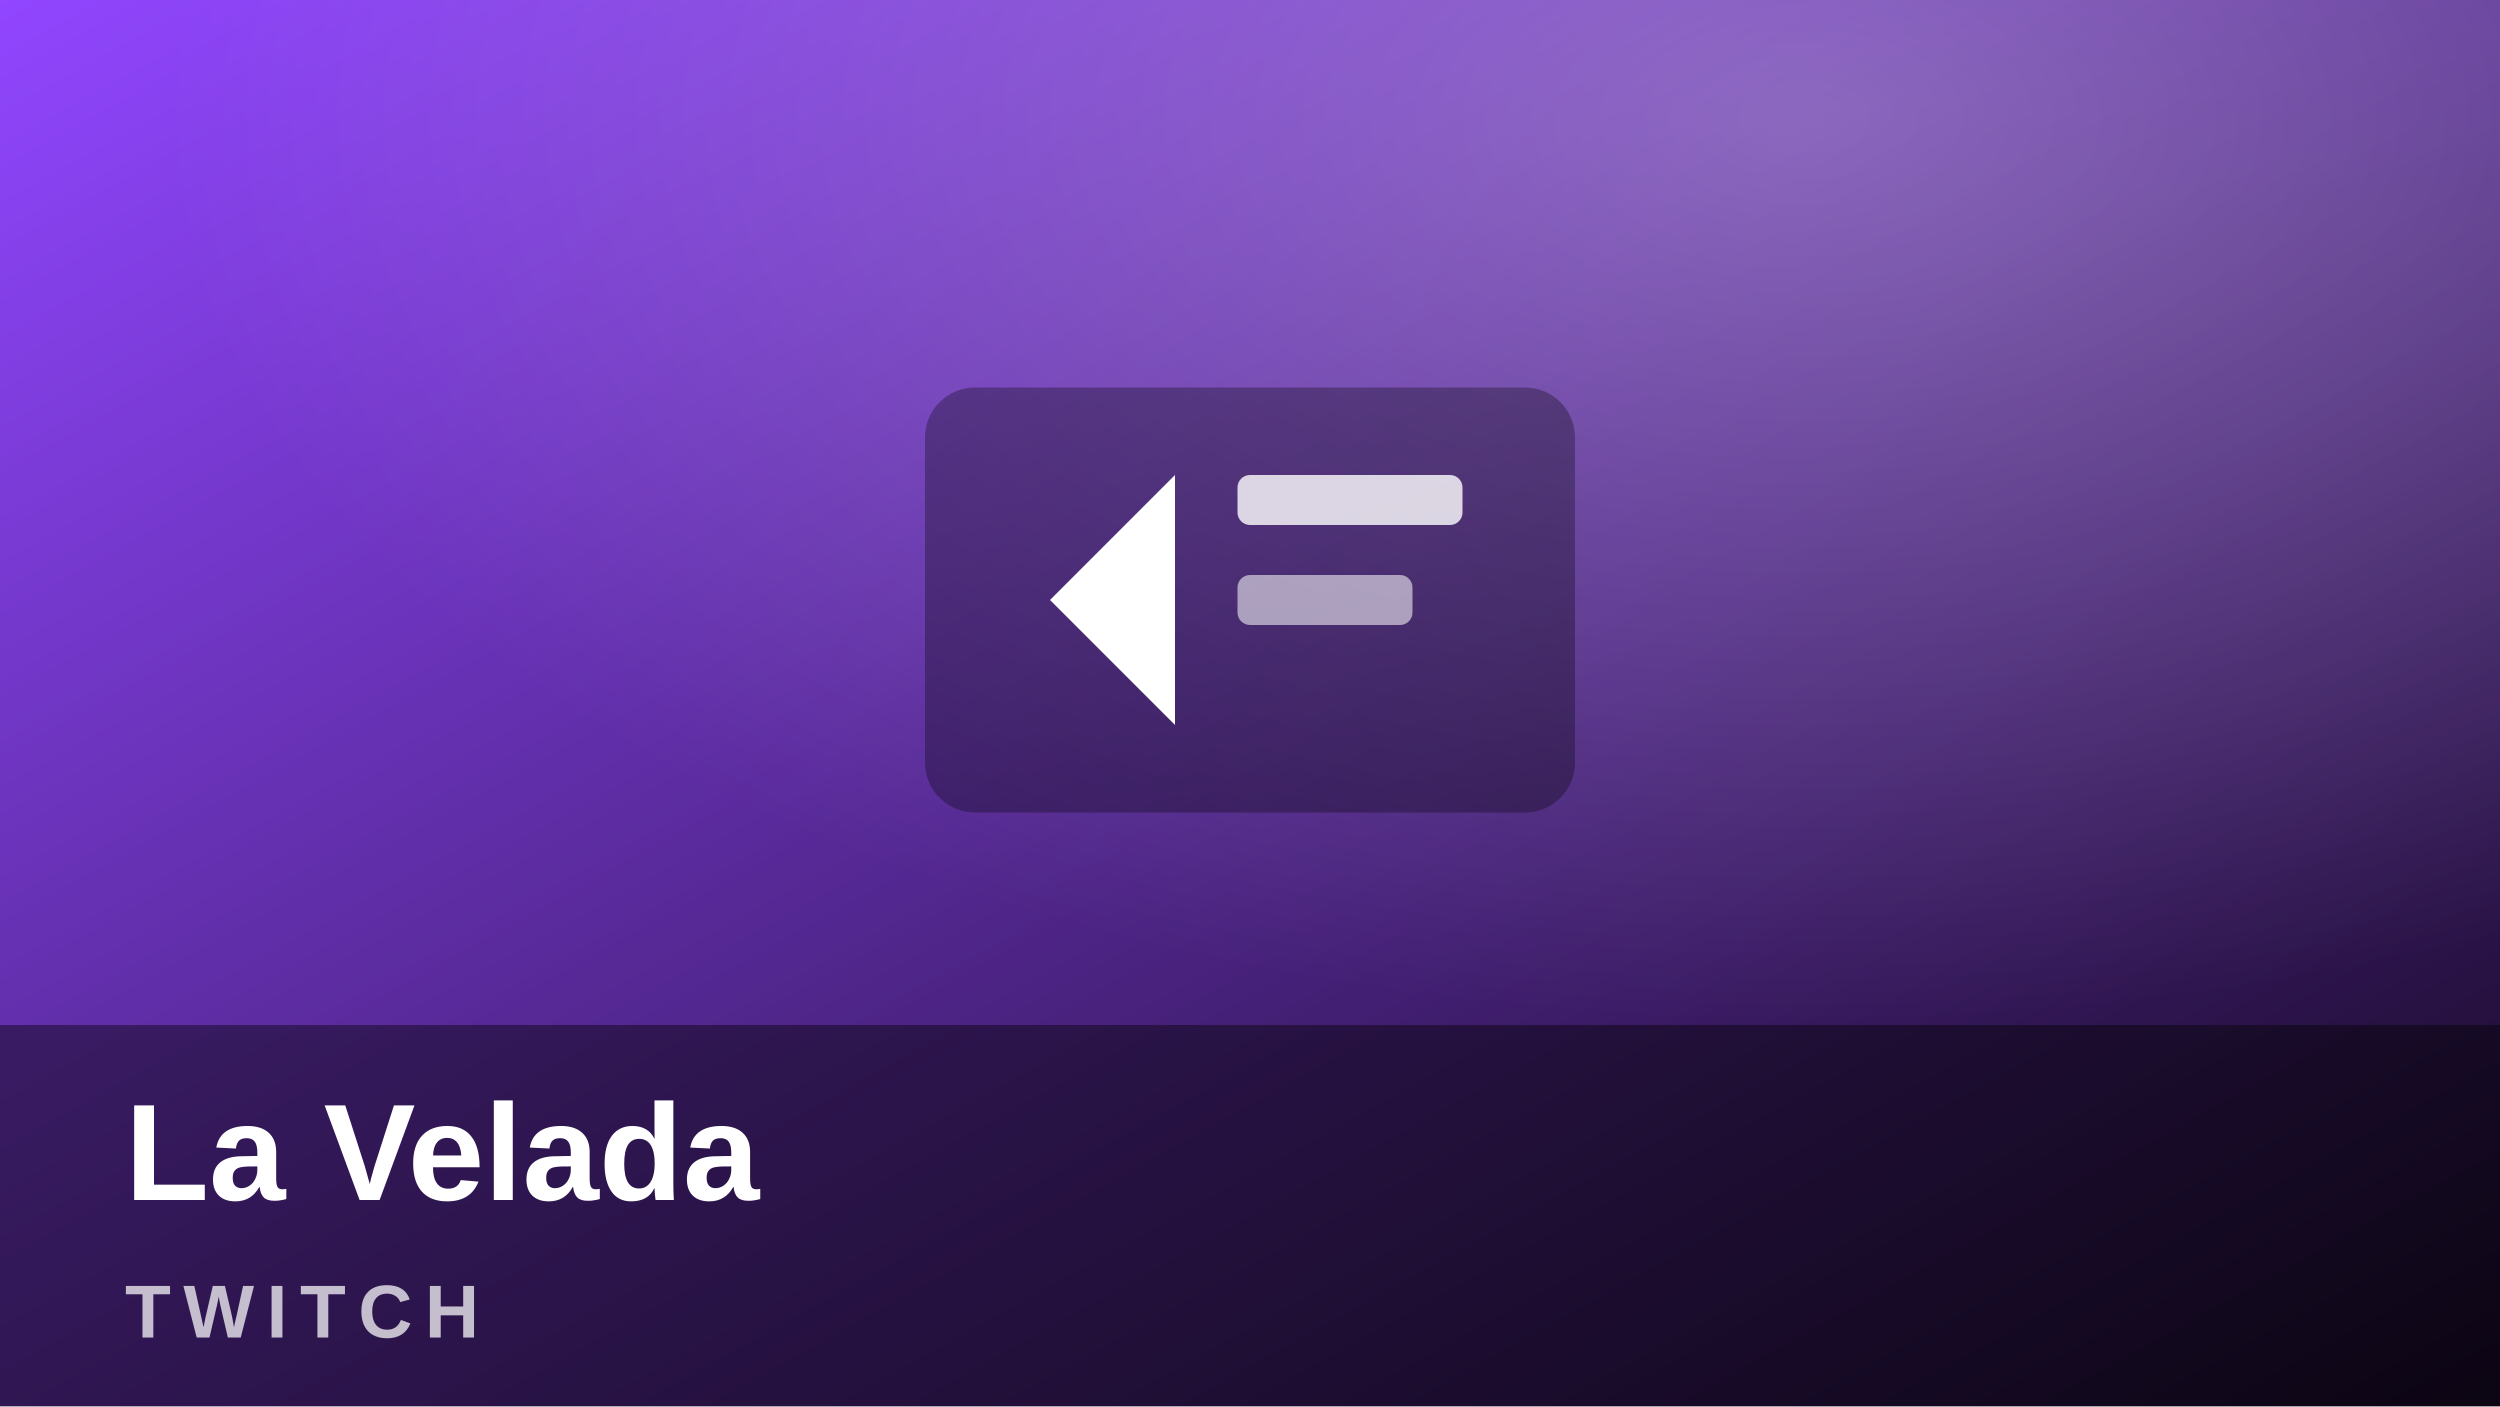
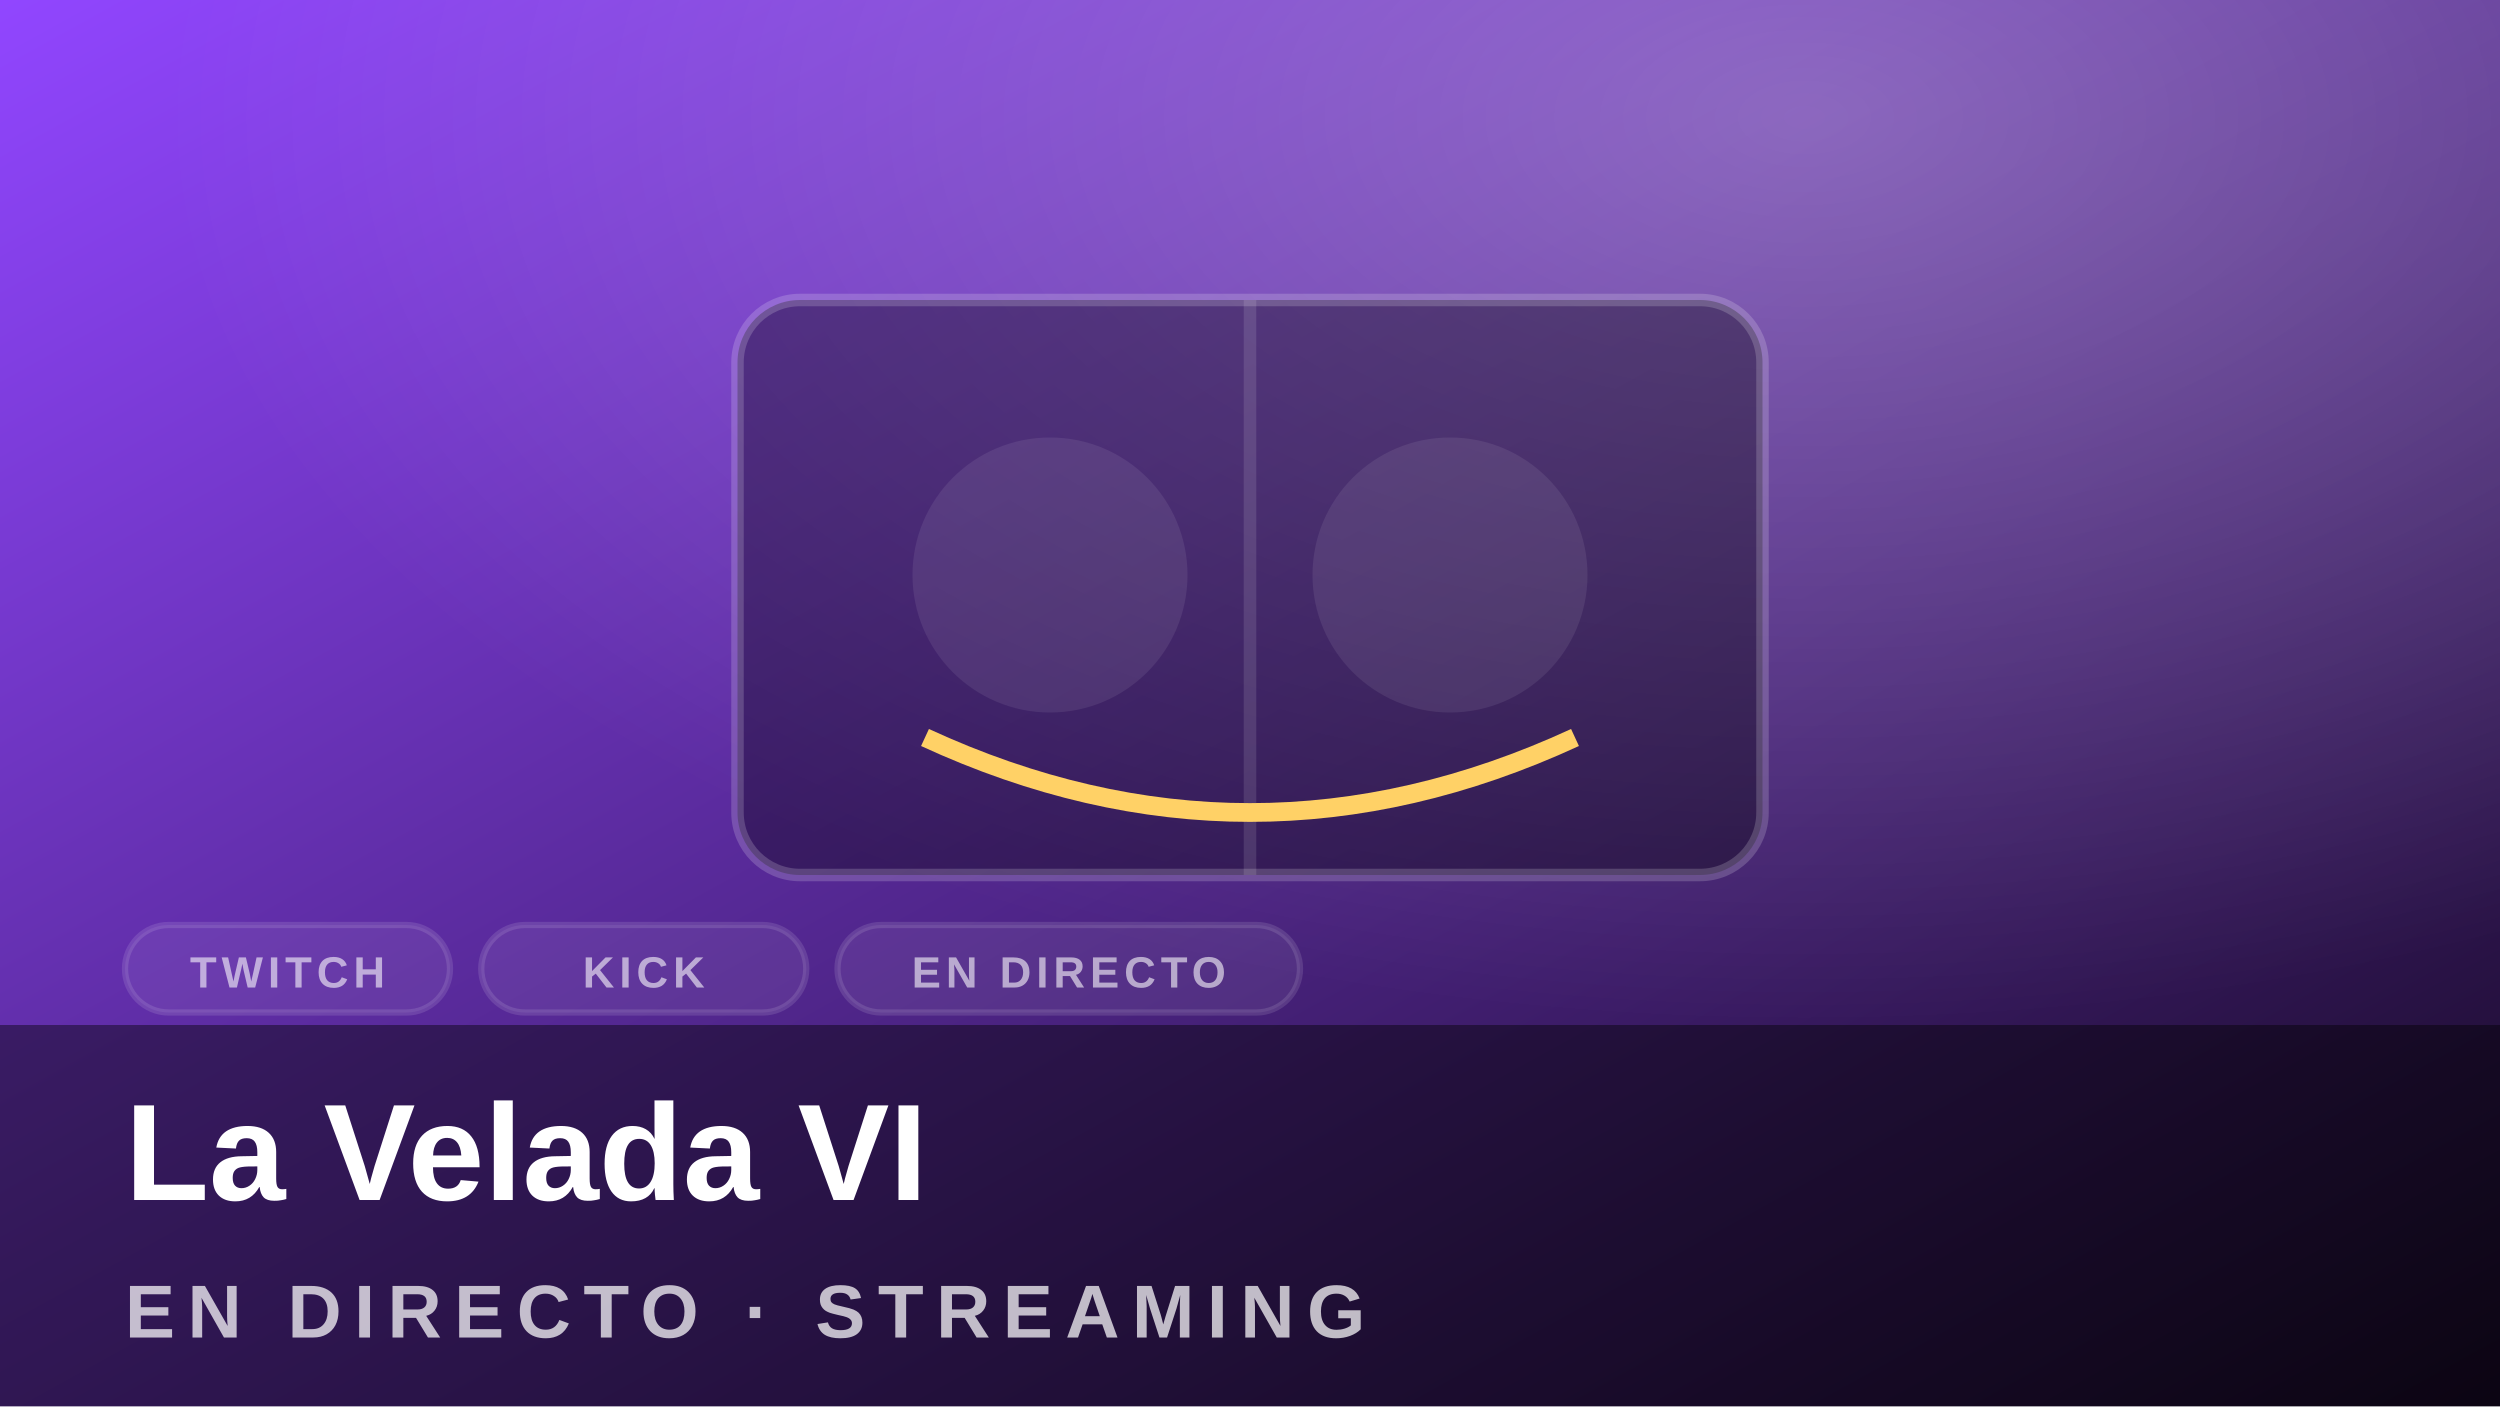
- <svg xmlns="http://www.w3.org/2000/svg" viewBox="0 0 400 225" role="img" aria-label="La Velada">
+ <svg xmlns="http://www.w3.org/2000/svg" viewBox="0 0 400 225" role="img" aria-label="La Velada VI">
  <defs>
    <linearGradient id="bg" x1="0" y1="0" x2="1" y2="1">
      <stop offset="0%" stop-color="#9146ff" />
      <stop offset="100%" stop-color="#140820" />
    </linearGradient>
    <radialGradient id="glow" cx="72%" cy="8%" r="65%">
      <stop offset="0%" stop-color="#ffffff" stop-opacity="0.28" />
      <stop offset="100%" stop-color="#ffffff" stop-opacity="0" />
    </radialGradient>
  </defs>
  <rect width="400" height="225" fill="url(#bg)" />
  <rect width="400" height="225" fill="url(#glow)" />
-   <rect x="148" y="62" width="104" height="68" rx="8" fill="rgba(0,0,0,0.3)" />
-   <path d="M168 96 L188 76 L188 116 Z" fill="#fff" />
-   <rect x="198" y="76" width="36" height="8" rx="2" fill="#fff" opacity="0.8" />
-   <rect x="198" y="92" width="28" height="8" rx="2" fill="#fff" opacity="0.55" />
+   <rect x="118" y="48" width="164" height="92" rx="10" fill="rgba(0,0,0,0.35)" stroke="rgba(255,255,255,0.18)" stroke-width="2" />
+   <line x1="200" y1="48" x2="200" y2="140" stroke="rgba(255,255,255,0.12)" stroke-width="2" />
+   <circle cx="168" cy="92" r="22" fill="rgba(255,255,255,0.08)" />
+   <circle cx="232" cy="92" r="22" fill="rgba(255,255,255,0.08)" />
+   <path d="M148 118 Q200 142 252 118" stroke="#ffd166" stroke-width="3" fill="none" />
+   <rect x="20" y="148" width="52" height="14" rx="7" fill="rgba(255,255,255,0.07)" stroke="rgba(255,255,255,0.12)" />
+   <text x="46" y="158" text-anchor="middle" fill="rgba(255,255,255,0.58)" font-family="Arial Narrow, Arial, sans-serif" font-size="7" font-weight="700" letter-spacing="0.8">TWITCH</text>
+   <rect x="77" y="148" width="52" height="14" rx="7" fill="rgba(255,255,255,0.07)" stroke="rgba(255,255,255,0.12)" />
+   <text x="103" y="158" text-anchor="middle" fill="rgba(255,255,255,0.58)" font-family="Arial Narrow, Arial, sans-serif" font-size="7" font-weight="700" letter-spacing="0.8">KICK</text>
+   <rect x="134" y="148" width="74" height="14" rx="7" fill="rgba(255,255,255,0.07)" stroke="rgba(255,255,255,0.12)" />
+   <text x="171" y="158" text-anchor="middle" fill="rgba(255,255,255,0.58)" font-family="Arial Narrow, Arial, sans-serif" font-size="7" font-weight="700" letter-spacing="0.8">EN DIRECTO</text>
  <rect x="0" y="164" width="400" height="61" fill="rgba(0,0,0,0.42)" />
-   <text x="20" y="192" fill="#ffffff" font-family="Arial Narrow, Arial, sans-serif" font-size="22" font-weight="700">La Velada</text>
-   <text x="20" y="214" fill="rgba(255,255,255,0.72)" font-family="Arial Narrow, Arial, sans-serif" font-size="12" font-weight="600" letter-spacing="2">TWITCH</text>
+   <text x="20" y="192" fill="#ffffff" font-family="Arial Narrow, Arial, sans-serif" font-size="22" font-weight="700">La Velada VI</text>
+   <text x="20" y="214" fill="rgba(255,255,255,0.72)" font-family="Arial Narrow, Arial, sans-serif" font-size="12" font-weight="600" letter-spacing="2">EN DIRECTO · STREAMING</text>
</svg>
